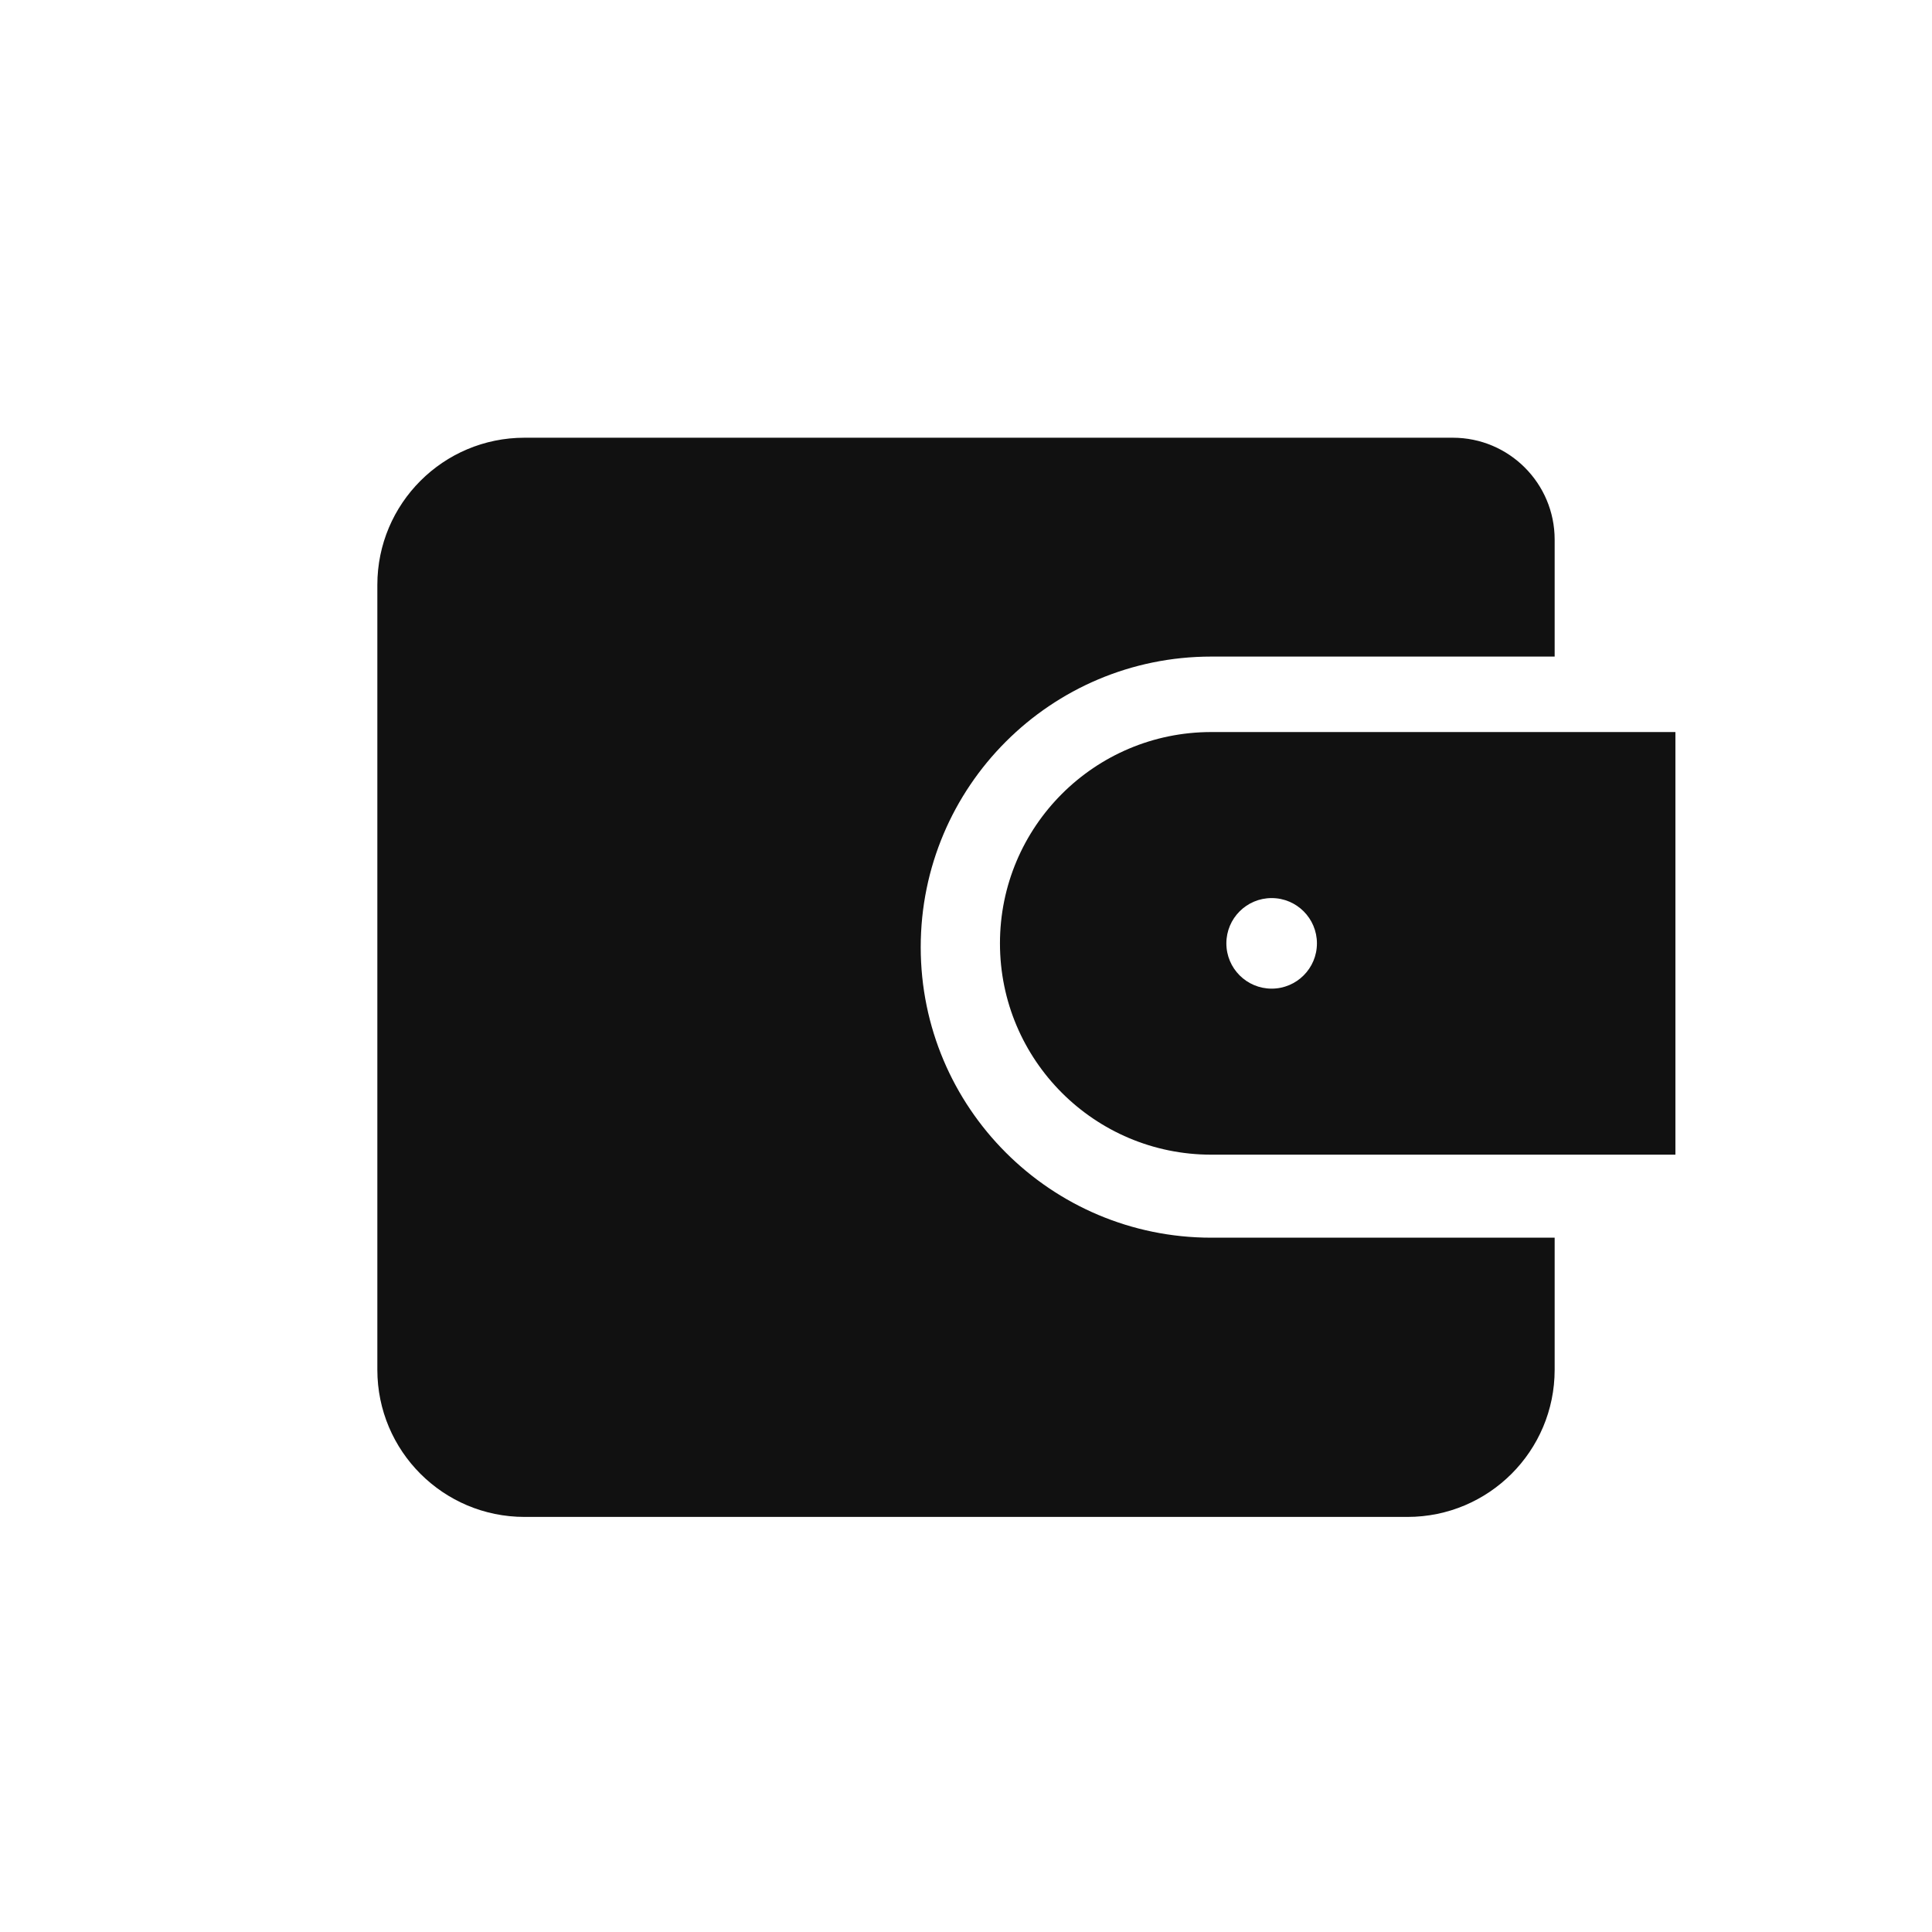
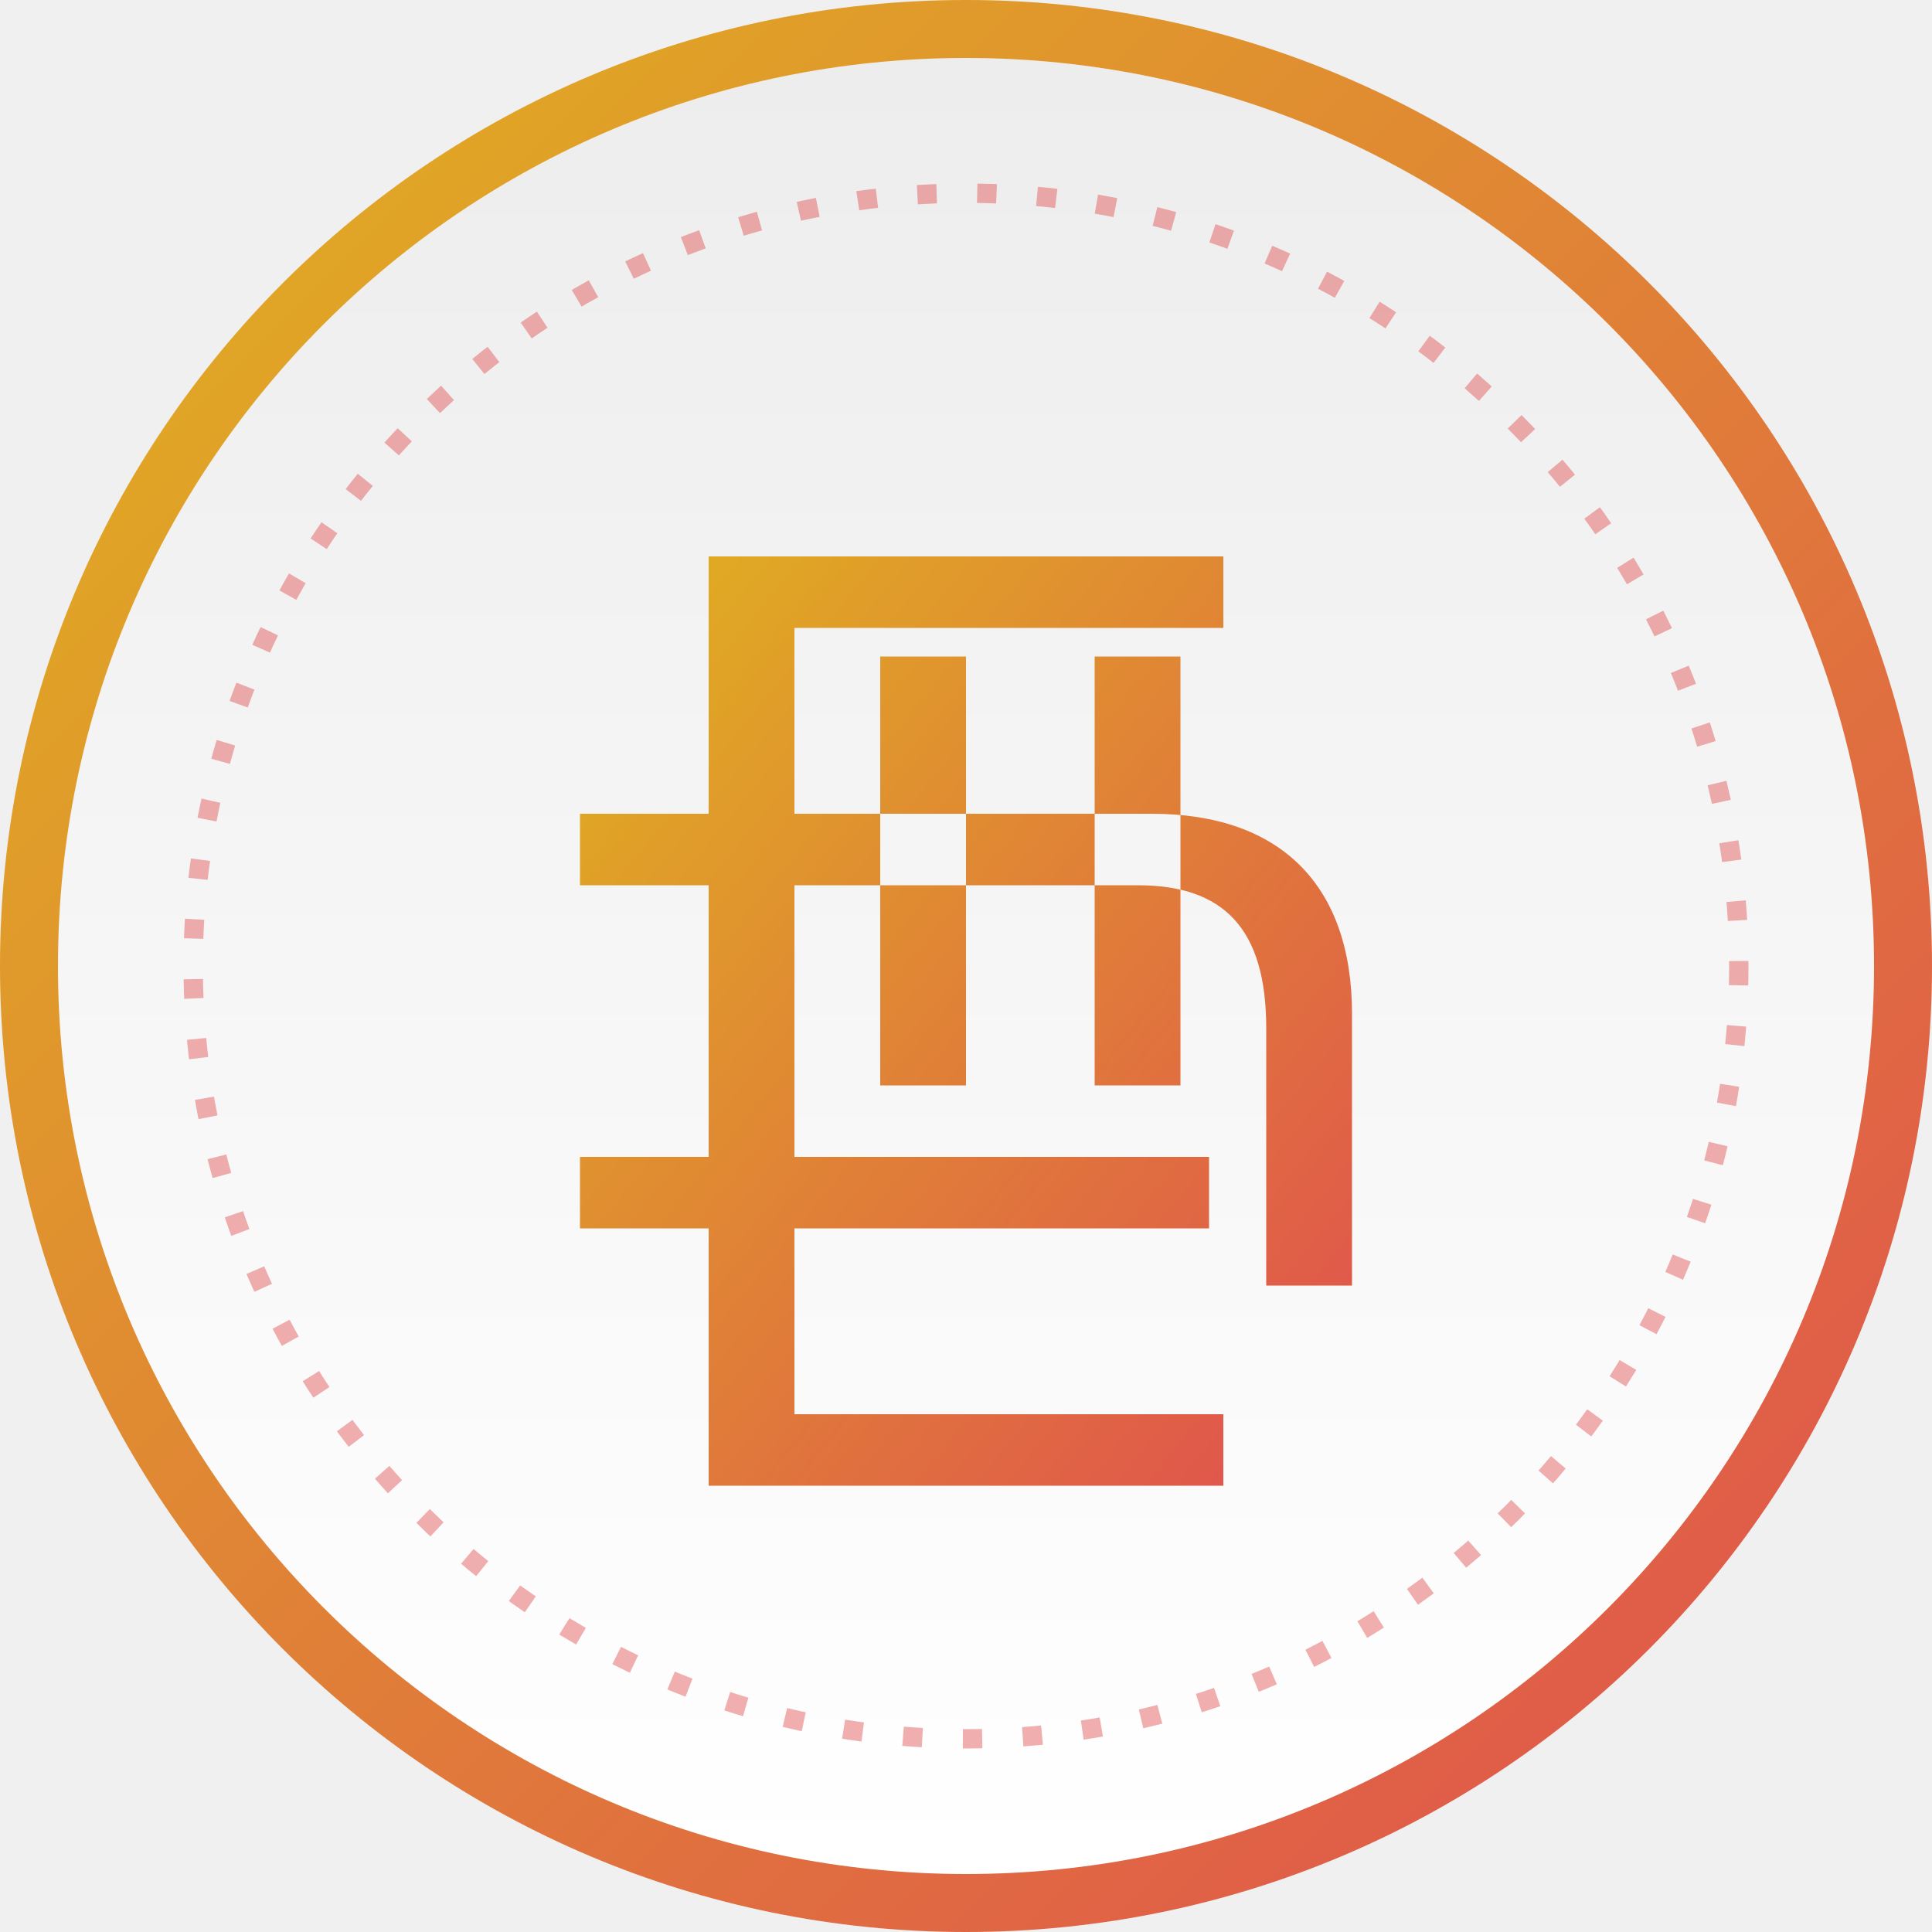
- <svg xmlns="http://www.w3.org/2000/svg" viewBox="0 0 512 512">
+ <svg xmlns="http://www.w3.org/2000/svg" viewBox="0 0 100 100">
+   <defs>
+     <linearGradient id="coin-gradient" x1="0" y1="0" x2="1" y2="1">
+       <stop offset="0" stop-color="#e0b21f" />
+       <stop offset="1" stop-color="#e04f4f" />
+     </linearGradient>
+     <linearGradient id="coin-fill" x1="0" y1="0" x2="0" y2="1">
+       <stop offset="0" stop-color="#ededed" />
+       <stop offset="1" stop-color="#fff" />
+     </linearGradient>
+   </defs>
  <style>
-     .background { fill: #fff; }
-     .wallet { fill: #111; }
-     .detail { fill: #fff; }
+     .coin-fill { fill: url(#coin-fill); }
+     .rim { fill: none; stroke: url(#coin-gradient); }
+     .glyph { fill: url(#coin-gradient); }
+     .small-rim { display: none; }
+     .dash { fill: none; stroke: #e04f4f; stroke-opacity: .45; stroke-width: 1; stroke-dasharray: 1 2.1; }
    @media (prefers-color-scheme: dark) {
-       .background { fill: #161616; }
-       .wallet { fill: #fff; }
-       .detail { fill: #161616; }
+       .coin-fill { fill: #222527; }
+     }
+     @media (max-width: 32px) {
+       .rim, .dash { display: none; }
+       .small-rim { display: block; fill: none; stroke: url(#coin-gradient); stroke-width: 4; }
+       .glyph { stroke: url(#coin-gradient); stroke-width: 1.3; stroke-linejoin: round; }
    }
  </style>
-   <rect class="background" width="512" height="512" />
-   <path class="wallet" d="M100 155a39 39 0 0 1 39-39h246a27 27 0 0 1 27 27v31h-91a77 77 0 0 0 0 154h91v35a39 39 0 0 1-39 39H139a39 39 0 0 1-39-39V155Z" />
-   <path class="wallet" d="M109 153a30 30 0 0 1 30-30h211v34H139a16 16 0 0 0-16 16v205a39 39 0 0 1-14-30V153Z" />
-   <path class="wallet" d="M321 194h123v112H321a56 56 0 0 1 0-112Z" />
-   <circle class="detail" cx="337" cy="250" r="12" />
+   <circle class="coin-fill" cx="50" cy="50" r="47" />
+   <circle class="rim" cx="50" cy="50" r="48.5" stroke-width="3" />
+   <circle class="small-rim" cx="50" cy="50" r="46" />
+   <circle class="dash" cx="50" cy="50" r="40" />
+   <g class="glyph" transform="translate(50 51) scale(.74) translate(-50 -50)" fill-rule="evenodd">
+     <path d="M32 20h36v5H38v13h25c9 0 14 5 14 14v19h-6V53c0-7-3-10-9-10H38v19h29v5H38v13h30v5H32V67h-9v-5h9V43h-9v-5h9V20Zm12 7h6v30h-6V27Zm15 0h6v30h-6V27Z" />
+   </g>
</svg>
